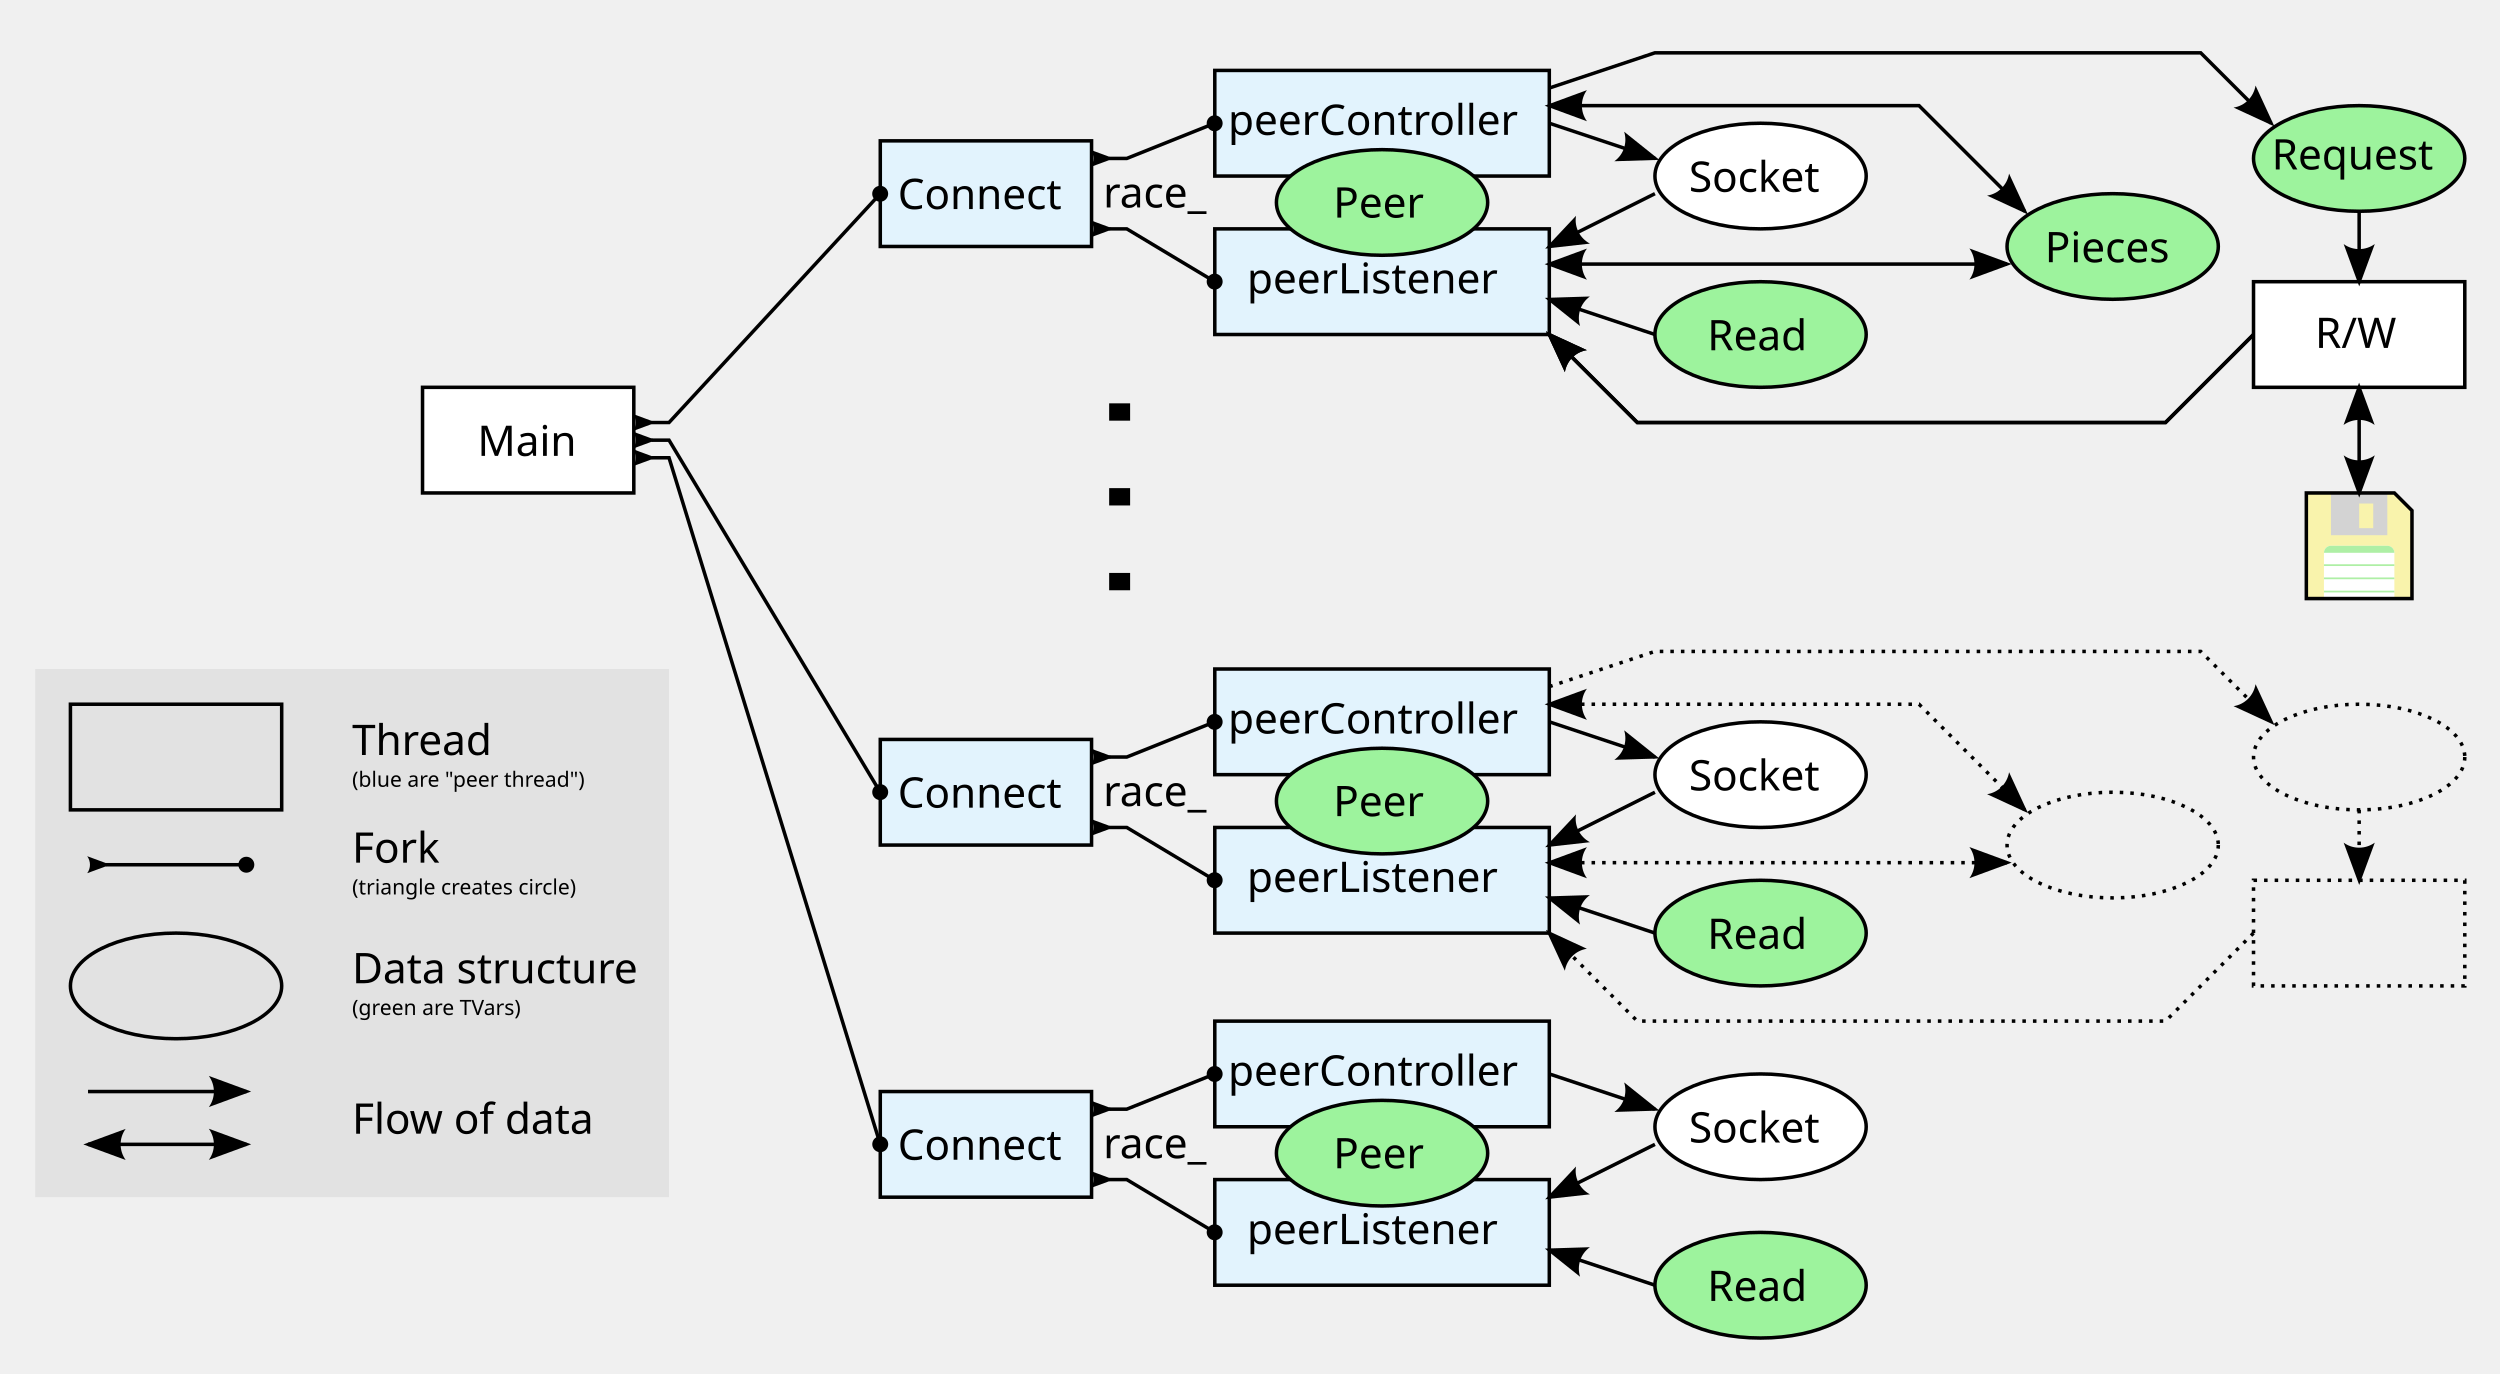
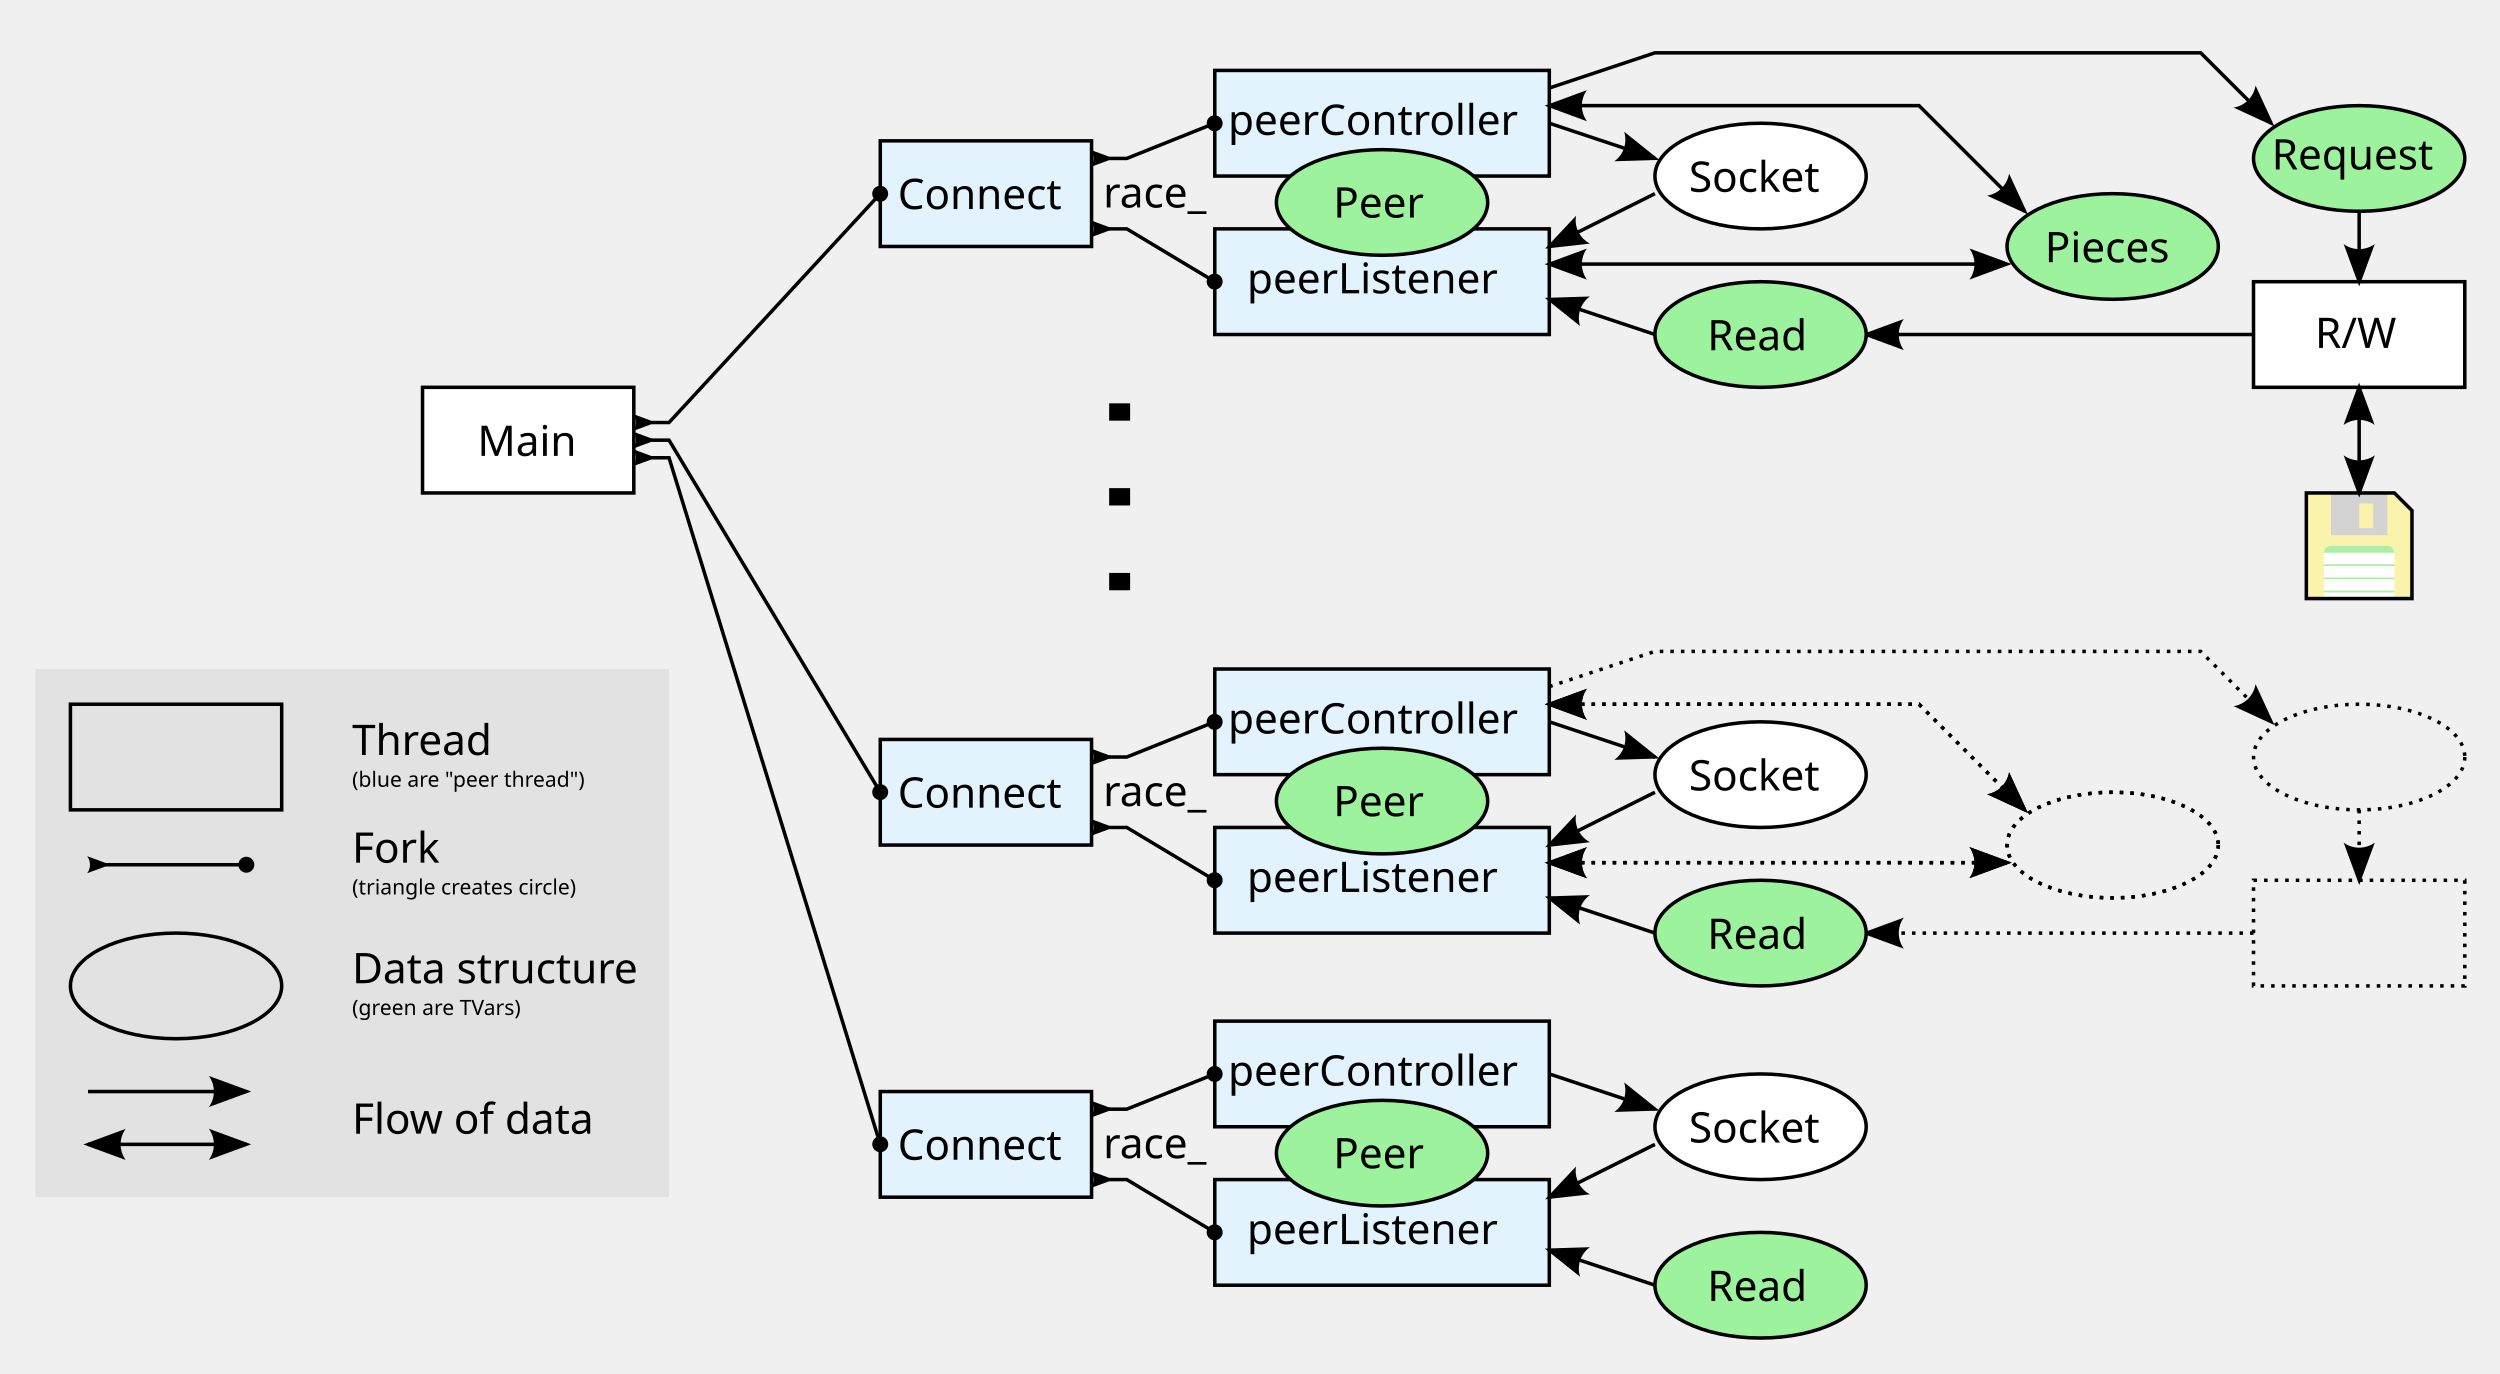
<svg xmlns="http://www.w3.org/2000/svg" xmlns:xlink="http://www.w3.org/1999/xlink" width="710" height="390" id="svg2" version="1.1">
  <defs id="defs4">
    <marker orient="auto" refY="0" refX="0" id="SquareM" style="overflow:visible">
      <path id="path3900" d="M -5,-5 -5,5 5,5 5,-5 -5,-5 z" style="fill-rule:evenodd;stroke:#000000;stroke-width:1pt;marker-start:none" transform="scale(0.4,0.4)" />
    </marker>
    <marker style="overflow:visible" id="DistanceStart" refX="0" refY="0" orient="auto">
      <g id="g2300">
        <path style="fill:none;stroke:#ffffff;stroke-width:1.15;stroke-linecap:square" d="M 0,0 2,0" id="path2306" />
        <path style="fill:#000000;fill-rule:evenodd;stroke:none" d="M 0,0 13,4 9,0 13,-4 0,0 z" id="path2302" />
        <path style="fill:none;stroke:#000000;stroke-width:1;stroke-linecap:square" d="M 0,-4 0,40" id="path2304" />
      </g>
    </marker>
    <marker orient="auto" refY="0" refX="0" id="Arrow2Mstart" style="overflow:visible">
      <path id="path3850" style="font-size:12px;fill-rule:evenodd;stroke-width:0.625;stroke-linejoin:round" d="M 8.719,4.034 -2.207,0.016 8.719,-4.002 c -1.745,2.372 -1.735,5.617 -6e-7,8.035 z" transform="scale(0.6,0.6)" />
    </marker>
    <marker orient="auto" refY="0" refX="0" id="DotM" style="overflow:visible">
      <path id="path3891" d="m -2.5,-1 c 0,2.76 -2.24,5 -5,5 -2.76,0 -5,-2.24 -5,-5 0,-2.76 2.24,-5 5,-5 2.76,0 5,2.24 5,5 z" style="fill-rule:evenodd;stroke:#000000;stroke-width:1pt;marker-start:none;marker-end:none" transform="matrix(0.4,0,0,0.4,2.96,0.4)" />
    </marker>
    <marker orient="auto" refY="0" refX="0" id="DotL" style="overflow:visible">
      <path id="path3888" d="m -2.5,-1 c 0,2.76 -2.24,5 -5,5 -2.76,0 -5,-2.24 -5,-5 0,-2.76 2.24,-5 5,-5 2.76,0 5,2.24 5,5 z" style="fill-rule:evenodd;stroke:#000000;stroke-width:1pt;marker-start:none;marker-end:none" transform="matrix(0.8,0,0,0.8,5.92,0.8)" />
    </marker>
    <marker orient="auto" refY="0" refX="0" id="Arrow2Lstart" style="overflow:visible">
      <path id="path3844" style="font-size:12px;fill-rule:evenodd;stroke-width:0.625;stroke-linejoin:round" d="M 8.719,4.034 -2.207,0.016 8.719,-4.002 c -1.745,2.372 -1.735,5.617 -6e-7,8.035 z" transform="matrix(1.1,0,0,1.1,1.1,0)" />
    </marker>
    <marker orient="auto" refY="0" refX="0" id="Arrow2Lend" style="overflow:visible">
      <path id="path3847" style="font-size:12px;fill-rule:evenodd;stroke-width:0.625;stroke-linejoin:round" d="M 8.719,4.034 -2.207,0.016 8.719,-4.002 c -1.745,2.372 -1.735,5.617 -6e-7,8.035 z" transform="matrix(-1.1,0,0,-1.1,-1.1,0)" />
    </marker>
    <marker orient="auto" refY="0" refX="0" id="Arrow2Mend" style="overflow:visible">
      <path id="path3853" style="font-size:12px;fill-rule:evenodd;stroke-width:0.625;stroke-linejoin:round" d="M 8.719,4.034 -2.207,0.016 8.719,-4.002 c -1.745,2.372 -1.735,5.617 -6e-7,8.035 z" transform="scale(-0.6,-0.6)" />
    </marker>
    <marker orient="auto" refY="0" refX="0" id="Arrow1Mend" style="overflow:visible">
      <path id="path3835" d="M 0,0 5,-5 -12.5,0 5,5 0,0 z" style="fill-rule:evenodd;stroke:#000000;stroke-width:1pt;marker-start:none" transform="matrix(-0.4,0,0,-0.4,-4,0)" />
    </marker>
    <marker orient="auto" refY="0" refX="0" id="Arrow1Lend" style="overflow:visible">
      <path id="path3829" d="M 0,0 5,-5 -12.5,0 5,5 0,0 z" style="fill-rule:evenodd;stroke:#000000;stroke-width:1pt;marker-start:none" transform="matrix(-0.8,0,0,-0.8,-10,0)" />
    </marker>
  </defs>
-   <g id="layer1" transform="translate(110,-642.3622)">
-     <path style="fill:#9df39d;fill-opacity:1;stroke:#000000;stroke-width:1;stroke-linecap:butt;stroke-linejoin:miter;stroke-miterlimit:4;stroke-opacity:1;stroke-dasharray:none;stroke-dashoffset:0" id="path3811" d="m 400,227 c 0,8.284 -13.431,15 -30,15 -16.569,0 -30,-6.716 -30,-15 0,-8.284 13.431,-15 30,-15 16.569,0 30,6.716 30,15 z" transform="translate(120,485.3622)" />
+   <g id="layer1" transform="translate(110,-642.3622)" style="display:inline">
+     <path style="fill:#9df39d;fill-opacity:1;stroke:#000000;stroke-width:1;stroke-linecap:butt;stroke-linejoin:miter;stroke-miterlimit:4;stroke-opacity:1;stroke-dasharray:none;stroke-dashoffset:0" id="path3811" d="m 400,227 a 30,15 0 1 1 -60,0 30,15 0 1 1 60,0 z" transform="translate(120,485.3622)" />
    <rect style="fill:#ffffff;fill-opacity:1;stroke:#000000;stroke-opacity:1" id="rect2987" width="60" height="30" x="10" y="752.362" />
    <text xml:space="preserve" style="font-size:12px;font-style:normal;font-variant:normal;font-weight:normal;font-stretch:normal;line-height:125%;letter-spacing:0px;word-spacing:0px;fill:#000000;fill-opacity:1;stroke:none;font-family:Andale Mono;-inkscape-font-specification:Andale Mono" x="25.595" y="771.836" id="text3757">
      <tspan id="tspan3759" x="25.595" y="771.836" style="font-family:'Andale ';-inkscape-font-specification:'Andale '">Main</tspan>
    </text>
    <text xml:space="preserve" style="font-size:12px;font-style:normal;font-variant:normal;font-weight:normal;font-stretch:normal;line-height:125%;letter-spacing:0px;word-spacing:0px;fill:#000000;fill-opacity:1;stroke:none;font-family:Andale Mono;-inkscape-font-specification:Andale Mono" x="470.734" y="716.836" id="text3807">
      <tspan id="tspan3809" x="470.734" y="716.836" style="font-family:'Andale ';-inkscape-font-specification:'Andale '">Pieces</tspan>
    </text>
    <g id="g5060" transform="translate(-5,-80)">
      <rect style="fill:#e2f3fd;fill-opacity:1;stroke:#000000;stroke-opacity:1" id="rect3795" width="60" height="30" x="145" y="762.362" />
      <g id="g5639">
        <g id="g5648">
          <rect y="742.362" x="240" height="30" width="95" id="rect3797" style="fill:#e2f3fd;fill-opacity:1;stroke:#000000;stroke-width:1;stroke-linecap:butt;stroke-linejoin:miter;stroke-miterlimit:4;stroke-opacity:1;stroke-dasharray:none;stroke-dashoffset:0" />
          <rect style="fill:#e2f3fd;fill-opacity:1;stroke:#000000;stroke-width:1;stroke-linecap:butt;stroke-linejoin:miter;stroke-miterlimit:4;stroke-opacity:1;stroke-dasharray:none;stroke-dashoffset:0" id="rect3799" width="95" height="30" x="240" y="787.362" />
        </g>
      </g>
-       <path transform="translate(25,545.3622)" d="m 400,227 c 0,8.284 -13.431,15 -30,15 -16.569,0 -30,-6.716 -30,-15 0,-8.284 13.431,-15 30,-15 16.569,0 30,6.716 30,15 z" id="path4862" style="fill:#ffffff;fill-opacity:1;stroke:#000000;stroke-width:1;stroke-linecap:butt;stroke-linejoin:miter;stroke-miterlimit:4;stroke-opacity:1;stroke-dasharray:none;stroke-dashoffset:0" />
+       <path transform="translate(25,545.3622)" d="m 400,227 a 30,15 0 1 1 -60,0 30,15 0 1 1 60,0 z" id="path4862" style="fill:#ffffff;fill-opacity:1;stroke:#000000;stroke-width:1;stroke-linecap:butt;stroke-linejoin:miter;stroke-miterlimit:4;stroke-opacity:1;stroke-dasharray:none;stroke-dashoffset:0" />
      <text id="text3765" y="781.73" x="149.978" style="font-size:12px;font-style:normal;font-variant:normal;font-weight:normal;font-stretch:normal;line-height:125%;letter-spacing:0px;word-spacing:0px;fill:#000000;fill-opacity:1;stroke:none;font-family:Andale Mono;-inkscape-font-specification:Andale Mono" xml:space="preserve">
        <tspan style="font-family:Andale;-inkscape-font-specification:Andale" y="781.73" x="149.978" id="tspan3767">Connect</tspan>
      </text>
      <text id="text3781" y="760.673" x="243.766" style="font-size:12px;font-style:normal;font-variant:normal;font-weight:normal;font-stretch:normal;line-height:125%;letter-spacing:0px;word-spacing:0px;fill:#000000;fill-opacity:1;stroke:none;font-family:Andale Mono;-inkscape-font-specification:Andale Mono" xml:space="preserve">
        <tspan y="760.673" x="243.766" id="tspan3783" style="font-family:Andale;-inkscape-font-specification:Andale">peerController</tspan>
      </text>
      <text id="text3785" y="805.673" x="249.145" style="font-size:12px;font-style:normal;font-variant:normal;font-weight:normal;font-stretch:normal;line-height:125%;letter-spacing:0px;word-spacing:0px;fill:#000000;fill-opacity:1;stroke:none;font-family:Andale Mono;-inkscape-font-specification:Andale Mono" xml:space="preserve">
        <tspan y="805.673" x="249.145" id="tspan3787" style="font-family:Andale;-inkscape-font-specification:Andale">peerListener</tspan>
      </text>
      <g id="g5634" transform="translate(2.5,0)">
        <g id="g5643">
-           <path style="fill:#9df39d;fill-opacity:1;stroke:#000000;stroke-width:1;stroke-linecap:butt;stroke-linejoin:miter;stroke-miterlimit:4;stroke-opacity:1;stroke-dasharray:none;stroke-dashoffset:0" id="path3817" d="m 400,227 c 0,8.284 -13.431,15 -30,15 -16.569,0 -30,-6.716 -30,-15 0,-8.284 13.431,-15 30,-15 16.569,0 30,6.716 30,15 z" transform="translate(-85,552.8622)" />
+           <path style="fill:#9df39d;fill-opacity:1;stroke:#000000;stroke-width:1;stroke-linecap:butt;stroke-linejoin:miter;stroke-miterlimit:4;stroke-opacity:1;stroke-dasharray:none;stroke-dashoffset:0" id="path3817" d="m 400,227 a 30,15 0 1 1 -60,0 30,15 0 1 1 60,0 z" transform="translate(-85,552.8622)" />
          <text xml:space="preserve" style="font-size:12px;font-style:normal;font-variant:normal;font-weight:normal;font-stretch:normal;line-height:125%;letter-spacing:0px;word-spacing:0px;fill:#000000;fill-opacity:1;stroke:none;font-family:Andale Mono;-inkscape-font-specification:Andale Mono" x="271.151" y="784.151" id="text3813">
            <tspan id="tspan3815" x="271.151" y="784.151" style="font-family:'Andale ';-inkscape-font-specification:'Andale '">Peer</tspan>
          </text>
        </g>
      </g>
      <g id="g5088">
        <path style="fill:none;stroke:#000000;stroke-width:1px;stroke-linecap:butt;stroke-linejoin:miter;stroke-opacity:1;marker-start:url(#Arrow2Mend);marker-mid:none;marker-end:url(#DotM)" d="m 210,767.362 5,0 25,-10" id="path3819" />
        <path style="fill:none;stroke:#000000;stroke-width:1px;stroke-linecap:butt;stroke-linejoin:miter;stroke-opacity:1;marker-start:url(#Arrow2Mend);marker-mid:none;marker-end:url(#DotM)" d="m 210,787.362 5,0 25,15" id="path3821" />
      </g>
      <text id="text4831" y="781.291" x="208.303" style="font-size:12px;font-style:normal;font-variant:normal;font-weight:normal;font-stretch:normal;line-height:125%;letter-spacing:0px;word-spacing:0px;fill:#000000;fill-opacity:1;stroke:none;font-family:Andale Mono;-inkscape-font-specification:Andale Mono" xml:space="preserve">
        <tspan style="font-family:Andale;-inkscape-font-specification:Andale" y="781.291" x="208.303" id="tspan4833">race_</tspan>
      </text>
      <path id="path4843" d="m 365,777.362 -30,15" style="fill:none;stroke:#000000;stroke-width:1px;stroke-linecap:butt;stroke-linejoin:miter;stroke-opacity:1;marker-end:url(#Arrow2Lend)" />
      <text id="text4858" y="776.836" x="374.653" style="font-size:12px;font-style:normal;font-variant:normal;font-weight:normal;font-stretch:normal;line-height:125%;letter-spacing:0px;word-spacing:0px;fill:#000000;fill-opacity:1;stroke:none;font-family:Andale Mono;-inkscape-font-specification:Andale Mono" xml:space="preserve">
        <tspan style="font-family:'Andale ';-inkscape-font-specification:'Andale '" y="776.836" x="374.653" id="tspan4860">Socket</tspan>
      </text>
-       <path id="path4864" d="m 335,807.362 30,10" style="fill:none;stroke:#000000;stroke-width:1px;stroke-linecap:butt;stroke-linejoin:miter;stroke-opacity:1;marker-start:url(#Arrow2Lstart);marker-end:none" />
      <path style="fill:none;stroke:#000000;stroke-width:1px;stroke-linecap:butt;stroke-linejoin:miter;stroke-opacity:1;marker-end:url(#Arrow2Lend)" d="m 335,757.362 30,10" id="path5096" />
-       <path transform="translate(25,590.3622)" d="m 400,227 c 0,8.284 -13.431,15 -30,15 -16.569,0 -30,-6.716 -30,-15 0,-8.284 13.431,-15 30,-15 16.569,0 30,6.716 30,15 z" id="path4601" style="fill:#9df39d;fill-opacity:1;stroke:#000000;stroke-width:1;stroke-linecap:butt;stroke-linejoin:miter;stroke-miterlimit:4;stroke-opacity:1;stroke-dasharray:none;stroke-dashoffset:0" />
-       <text id="text4603" y="821.836" x="379.874" style="font-size:12px;font-style:normal;font-variant:normal;font-weight:normal;font-stretch:normal;line-height:125%;letter-spacing:0px;word-spacing:0px;fill:#000000;fill-opacity:1;stroke:none;font-family:Andale Mono;-inkscape-font-specification:Andale Mono" xml:space="preserve">
-         <tspan style="font-family:'Andale ';-inkscape-font-specification:'Andale '" y="821.836" x="379.874" id="tspan4605">Read</tspan>
-       </text>
    </g>
    <use x="0" y="0" xlink:href="#g5060" id="use5084" transform="translate(0,170)" width="768" height="512" />
    <use x="0" y="0" xlink:href="#g5060" id="use5086" transform="translate(0,270)" width="768" height="512" />
    <text xml:space="preserve" style="font-size:12px;font-style:normal;font-variant:normal;font-weight:normal;font-stretch:normal;line-height:125%;letter-spacing:0px;word-spacing:0px;fill:#000000;fill-opacity:1;stroke:none;font-family:Andale Mono;-inkscape-font-specification:Andale Mono" x="747.362" y="-205" id="text5092" transform="matrix(0,1,-1,0,0,0)">
      <tspan id="tspan5094" x="747.362" y="-205" style="font-size:40px">...</tspan>
    </text>
    <path style="fill:none;stroke:#000000;stroke-width:1px;stroke-linecap:butt;stroke-linejoin:miter;stroke-opacity:1;marker-start:url(#Arrow2Mend);marker-mid:none;marker-end:url(#DotM)" d="m 75,222 5,0 60,-65" id="path6482" transform="translate(0,540.3622)" />
    <path style="fill:none;stroke:#000000;stroke-width:1px;stroke-linecap:butt;stroke-linejoin:miter;stroke-opacity:1;marker-start:url(#Arrow2Mend);marker-end:url(#DotM)" d="m 75,227 5,0 60,100" id="path6484" transform="translate(0,540.3622)" />
    <path style="fill:none;stroke:#000000;stroke-width:1px;stroke-linecap:butt;stroke-linejoin:miter;stroke-opacity:1;marker-start:url(#Arrow2Mend);marker-mid:none;marker-end:url(#DotM)" d="m 75,232 5,0 60,195" id="path6486" transform="translate(0,540.3622)" />
    <rect style="fill:#e2e2e2;fill-opacity:1;stroke:none" id="rect8552" width="180" height="150" x="-100" y="832.362" />
    <rect y="842.362" x="-90" height="30" width="60" id="rect8307" style="fill:none;stroke:#000000;stroke-opacity:1" />
    <text id="text8309" y="856.787" x="-10" style="font-size:12px;font-style:normal;font-variant:normal;font-weight:normal;font-stretch:normal;line-height:125%;letter-spacing:0px;word-spacing:0px;fill:#000000;fill-opacity:1;stroke:none;font-family:Andale Mono;-inkscape-font-specification:Andale Mono" xml:space="preserve">
      <tspan style="font-family:'Andale ';-inkscape-font-specification:'Andale '" y="856.787" x="-10" id="tspan8311">Thread</tspan>
      <tspan style="font-size:6px;font-family:'Andale ';-inkscape-font-specification:'Andale '" y="865.807" x="-10" id="tspan3903">(blue are "peer thread")</tspan>
    </text>
-     <path transform="translate(-430,695.3622)" d="m 400,227 c 0,8.284 -13.431,15 -30,15 -16.569,0 -30,-6.716 -30,-15 0,-8.284 13.431,-15 30,-15 16.569,0 30,6.716 30,15 z" id="path8313" style="fill:none;stroke:#000000;stroke-width:1;stroke-linecap:butt;stroke-linejoin:miter;stroke-miterlimit:4;stroke-opacity:1;stroke-dasharray:none;stroke-dashoffset:0" />
+     <path transform="translate(-430,695.3622)" d="m 400,227 a 30,15 0 1 1 -60,0 30,15 0 1 1 60,0 z" id="path8313" style="fill:none;stroke:#000000;stroke-width:1;stroke-linecap:butt;stroke-linejoin:miter;stroke-miterlimit:4;stroke-opacity:1;stroke-dasharray:none;stroke-dashoffset:0" />
    <text id="text8315" y="921.602" x="-10" style="font-size:12px;font-style:normal;font-variant:normal;font-weight:normal;font-stretch:normal;line-height:125%;letter-spacing:0px;word-spacing:0px;fill:#000000;fill-opacity:1;stroke:none;font-family:Andale Mono;-inkscape-font-specification:Andale Mono" xml:space="preserve">
      <tspan style="font-family:'Andale ';-inkscape-font-specification:'Andale '" y="921.602" x="-10" id="tspan8317">Data structure</tspan>
      <tspan style="font-size:6px;font-family:'Andale ';-inkscape-font-specification:'Andale '" y="930.622" x="-10" id="tspan8319">(green are TVars)</tspan>
    </text>
    <path id="path8321" d="m -80,887.947 40,0" style="fill:none;stroke:#000000;stroke-width:1px;stroke-linecap:butt;stroke-linejoin:miter;stroke-opacity:1;marker-start:url(#Arrow2Mend);marker-mid:none;marker-end:url(#DotM)" />
    <text xml:space="preserve" style="font-size:12px;font-style:normal;font-variant:normal;font-weight:normal;font-stretch:normal;line-height:125%;letter-spacing:0px;word-spacing:0px;fill:#000000;fill-opacity:1;stroke:none;font-family:Andale Mono;-inkscape-font-specification:Andale Mono" x="-10" y="887.362" id="text8325">
      <tspan id="tspan8327" x="-10" y="887.362" style="font-family:'Andale ';-inkscape-font-specification:'Andale '">Fork</tspan>
      <tspan x="-10" y="896.382" style="font-size:6px;font-family:'Andale ';-inkscape-font-specification:'Andale '" id="tspan8329">(triangle creates circle)</tspan>
    </text>
    <g id="g3905">
      <path style="fill:none;stroke:#000000;stroke-width:1px;stroke-linecap:butt;stroke-linejoin:miter;stroke-opacity:1;marker-start:none;marker-end:url(#Arrow2Lend)" d="m -85,952.362 45,0" id="path8323" />
      <path id="path8331" d="m -85,967.362 45,0" style="fill:none;stroke:#000000;stroke-width:1px;stroke-linecap:butt;stroke-linejoin:miter;stroke-opacity:1;marker-start:url(#Arrow2Lstart);marker-end:url(#Arrow2Lend)" />
    </g>
    <text xml:space="preserve" style="font-size:12px;font-style:normal;font-variant:normal;font-weight:normal;font-stretch:normal;line-height:125%;letter-spacing:0px;word-spacing:0px;fill:#000000;fill-opacity:1;stroke:none;font-family:Andale Mono;-inkscape-font-specification:Andale Mono" x="-10" y="964.336" id="text8536">
      <tspan x="-10" y="964.336" style="font-size:12px;font-family:'Andale ';-inkscape-font-specification:'Andale '" id="tspan8546">Flow of data</tspan>
    </text>
-     <g id="g6366" transform="translate(20,85)">
+     <path style="fill:none;stroke:#000000;stroke-width:1px;stroke-linecap:butt;stroke-linejoin:miter;stroke-opacity:1;marker-start:url(#Arrow2Lstart);marker-end:url(#Arrow2Lend)" d="m 450,85 130,0" id="path6797" transform="translate(-120,632.3622)" />
+     <path style="fill:none;stroke:#000000;stroke-width:1px;stroke-linecap:butt;stroke-linejoin:miter;stroke-opacity:1;marker-start:url(#Arrow2Lstart);marker-end:url(#Arrow2Lend)" d="m 450,40 105,0 30,30" id="path6799" transform="translate(-120,632.3622)" />
+     <path id="path7215" d="m 330,887.362 130,0" style="fill:none;stroke:#000000;stroke-width:1;stroke-linecap:butt;stroke-linejoin:miter;stroke-miterlimit:4;stroke-opacity:1;stroke-dasharray:1, 2;stroke-dashoffset:0;marker-start:url(#Arrow2Lstart);marker-end:url(#Arrow2Lend)" />
+     <path id="path7217" d="m 330,842.362 105,0 30,30" style="fill:none;stroke:#000000;stroke-width:1;stroke-linecap:butt;stroke-linejoin:miter;stroke-miterlimit:4;stroke-opacity:1;stroke-dasharray:1, 2;stroke-dashoffset:0;marker-start:url(#Arrow2Lstart);marker-end:url(#Arrow2Lend)" />
+     <path transform="translate(120,655.3622)" d="m 400,227 a 30,15 0 1 1 -60,0 30,15 0 1 1 60,0 z" id="path7229" style="fill:none;stroke:#000000;stroke-width:1;stroke-linecap:butt;stroke-linejoin:miter;stroke-miterlimit:4;stroke-opacity:1;stroke-dasharray:1, 2;stroke-dashoffset:0" />
+     <path style="fill:none;stroke:#000000;stroke-width:1;stroke-linecap:butt;stroke-linejoin:miter;stroke-miterlimit:4;stroke-opacity:1;stroke-dasharray:1, 2;stroke-dashoffset:0;marker-start:url(#Arrow2Lstart);marker-end:url(#Arrow2Lend)" d="m 330,887.362 130,0" id="path3129" />
+     <path style="fill:none;stroke:#000000;stroke-width:1;stroke-linecap:butt;stroke-linejoin:miter;stroke-miterlimit:4;stroke-opacity:1;stroke-dasharray:1, 2;stroke-dashoffset:0;marker-start:url(#Arrow2Lstart);marker-end:url(#Arrow2Lend)" d="m 330,842.362 105,0 30,30" id="path3131" />
+     <path style="fill:none;stroke:#000000;stroke-width:1;stroke-linecap:butt;stroke-linejoin:miter;stroke-miterlimit:4;stroke-opacity:1;stroke-dasharray:1, 2;stroke-dashoffset:0" id="path3133" d="m 400,227 a 30,15 0 1 1 -60,0 30,15 0 1 1 60,0 z" transform="translate(120,655.3622)" />
+   </g>
+   <g id="layer2" style="display:inline">
+     <g id="g6366" transform="translate(130,-557.3622)">
      <g transform="translate(-75,60)" id="g6354">
        <g id="g4376" transform="translate(-130,-130)">
          <path transform="translate(-120,632.3622)" id="path4338" d="m 850,135 0,30 30,0 0,-25 -5,-5 z" style="fill:#f9f3ac;fill-opacity:1;stroke:none" />
          <path transform="translate(-120,632.3622)" id="path4340" d="m 857,135 0,12 16,0 0,-12 -16,0 z m 8,3 4,0 0,7 -4,0 0,-7 z" style="fill:#d3d3d3;fill-opacity:1;stroke:none" />
          <g id="g4369">
            <path style="fill:#ffffff;fill-opacity:1;stroke:none" d="m 857,150 c -1.108,0 -2,0.892 -2,2 l 0,3 0,3 0,7 20,0 0,-7 0,-3 0,-3 c 0,-1.108 -0.892,-2 -2,-2 l -16,0 z" transform="translate(-120,632.3622)" id="rect4357" />
            <path style="fill:#aeefa5;fill-opacity:1;stroke:none" d="m 737,782.362 c -1.108,0 -2,0.892 -2,2 l 20,0 c 0,-1.108 -0.892,-2 -2,-2 z" id="rect4361" />
            <path style="fill:none;stroke:#aeefa5;stroke-width:0.5;stroke-linecap:butt;stroke-linejoin:miter;stroke-miterlimit:4;stroke-opacity:1;stroke-dasharray:none" d="m 735,787.862 20,0" id="path4346" />
            <path style="fill:none;stroke:#aeefa5;stroke-width:0.5;stroke-linecap:butt;stroke-linejoin:miter;stroke-miterlimit:4;stroke-opacity:1;stroke-dasharray:none" d="m 735,791.612 20,0" id="path4348" />
            <path id="path4367" d="m 735,795.362 20,0" style="fill:none;stroke:#aeefa5;stroke-width:0.5;stroke-linecap:butt;stroke-linejoin:miter;stroke-miterlimit:4;stroke-opacity:1;stroke-dasharray:none" />
          </g>
        </g>
        <path id="path4351" d="m 600,637.362 0,30 30,0 0,-25 -5,-5 z" style="fill:none;stroke:#000000;stroke-width:1px;stroke-linecap:butt;stroke-linejoin:miter;stroke-opacity:1" />
      </g>
      <rect y="637.362" x="510" height="30" width="60" id="rect3909" style="fill:#ffffff;fill-opacity:1;stroke:#000000;stroke-width:1;stroke-linecap:butt;stroke-linejoin:miter;stroke-miterlimit:4;stroke-opacity:1;stroke-dasharray:none;stroke-dashoffset:0" />
      <text id="text3911" y="656.18" x="527.476" style="font-size:12px;font-style:normal;font-variant:normal;font-weight:normal;font-stretch:normal;line-height:125%;letter-spacing:0px;word-spacing:0px;fill:#000000;fill-opacity:1;stroke:none;font-family:Andale Mono;-inkscape-font-specification:Andale Mono" xml:space="preserve">
        <tspan style="font-family:'Andale ';-inkscape-font-specification:'Andale '" y="656.18" x="527.476" id="tspan3913">R/W</tspan>
      </text>
-       <path style="fill:#9df39d;fill-opacity:1;stroke:#000000;stroke-width:1;stroke-linecap:butt;stroke-linejoin:miter;stroke-miterlimit:4;stroke-opacity:1;stroke-dasharray:none;stroke-dashoffset:0" id="path3915" d="m 400,227 c 0,8.284 -13.431,15 -30,15 -16.569,0 -30,-6.716 -30,-15 0,-8.284 13.431,-15 30,-15 16.569,0 30,6.716 30,15 z" transform="translate(170,375.3622)" />
+       <path style="fill:#9df39d;fill-opacity:1;stroke:#000000;stroke-width:1;stroke-linecap:butt;stroke-linejoin:miter;stroke-miterlimit:4;stroke-opacity:1;stroke-dasharray:none;stroke-dashoffset:0" id="path3915" d="m 400,227 a 30,15 0 1 1 -60,0 30,15 0 1 1 60,0 z" transform="translate(170,375.3622)" />
      <text xml:space="preserve" style="font-size:12px;font-style:normal;font-variant:normal;font-weight:normal;font-stretch:normal;line-height:125%;letter-spacing:0px;word-spacing:0px;fill:#000000;fill-opacity:1;stroke:none;font-family:Andale Mono;-inkscape-font-specification:Andale Mono" x="515.171" y="605.488" id="text3917">
        <tspan id="tspan3919" x="515.171" y="605.488" style="font-family:'Andale ';-inkscape-font-specification:'Andale '">Request</tspan>
      </text>
      <path style="fill:none;stroke:#000000;stroke-width:1px;stroke-linecap:butt;stroke-linejoin:miter;stroke-opacity:1;marker-start:none;marker-end:url(#Arrow2Lend)" d="m 540,617.362 0,20" id="path3921" />
      <path id="path4336" d="m 540,667.362 0,30" style="fill:none;stroke:#000000;stroke-width:1px;stroke-linecap:butt;stroke-linejoin:miter;stroke-opacity:1;marker-start:url(#Arrow2Lstart);marker-end:url(#Arrow2Lend)" />
    </g>
-     <path style="fill:none;stroke:#000000;stroke-width:1px;stroke-linecap:butt;stroke-linejoin:miter;stroke-opacity:1;marker-end:url(#Arrow2Lend)" d="m 450,35 30,-10 155,0 20,20" id="path6387" transform="translate(-120,632.3622)" />
-     <path style="fill:none;stroke:#000000;stroke-width:1px;stroke-linecap:butt;stroke-linejoin:miter;stroke-opacity:1;marker-end:url(#Arrow2Lend)" d="m 650,105 -25,25 -150,0 -25,-25" id="path6592" transform="translate(-120,632.3622)" />
-     <path style="fill:none;stroke:#000000;stroke-width:1px;stroke-linecap:butt;stroke-linejoin:miter;stroke-opacity:1;marker-start:url(#Arrow2Lstart);marker-end:url(#Arrow2Lend)" d="m 450,85 130,0" id="path6797" transform="translate(-120,632.3622)" />
-     <path style="fill:none;stroke:#000000;stroke-width:1px;stroke-linecap:butt;stroke-linejoin:miter;stroke-opacity:1;marker-start:url(#Arrow2Lstart);marker-end:url(#Arrow2Lend)" d="m 450,40 105,0 30,30" id="path6799" transform="translate(-120,632.3622)" />
-     <path transform="translate(-120,632.3622)" id="path7207" d="m 650,105 -25,25 -150,0 -25,-25" style="fill:none;stroke:#000000;stroke-width:1px;stroke-linecap:butt;stroke-linejoin:miter;stroke-opacity:1;marker-end:url(#Arrow2Lend)" />
-     <path id="path7213" d="m 330,837.362 30,-10 155,0 20,20" style="fill:none;stroke:#000000;stroke-width:1;stroke-linecap:butt;stroke-linejoin:miter;stroke-miterlimit:4;stroke-opacity:1;stroke-dasharray:1, 2;stroke-dashoffset:0;marker-end:url(#Arrow2Lend)" />
-     <path id="path7215" d="m 330,887.362 130,0" style="fill:none;stroke:#000000;stroke-width:1;stroke-linecap:butt;stroke-linejoin:miter;stroke-miterlimit:4;stroke-opacity:1;stroke-dasharray:1, 2;stroke-dashoffset:0;marker-start:url(#Arrow2Lstart);marker-end:url(#Arrow2Lend)" />
-     <path id="path7217" d="m 330,842.362 105,0 30,30" style="fill:none;stroke:#000000;stroke-width:1;stroke-linecap:butt;stroke-linejoin:miter;stroke-miterlimit:4;stroke-opacity:1;stroke-dasharray:1, 2;stroke-dashoffset:0;marker-start:url(#Arrow2Lstart);marker-end:url(#Arrow2Lend)" />
-     <path style="fill:none;stroke:#000000;stroke-width:1;stroke-linecap:butt;stroke-linejoin:miter;stroke-miterlimit:4;stroke-opacity:1;stroke-dasharray:1, 2;stroke-dashoffset:0;marker-end:url(#Arrow2Lend)" d="m 530,907.362 -25,25 -150,0 -25,-25" id="path7219" />
-     <path transform="translate(120,655.3622)" d="m 400,227 c 0,8.284 -13.431,15 -30,15 -16.569,0 -30,-6.716 -30,-15 0,-8.284 13.431,-15 30,-15 16.569,0 30,6.716 30,15 z" id="path7229" style="fill:none;stroke:#000000;stroke-width:1;stroke-linecap:butt;stroke-linejoin:miter;stroke-miterlimit:4;stroke-opacity:1;stroke-dasharray:1, 2;stroke-dashoffset:0" />
-     <rect y="892.362" x="530" height="30" width="60" id="rect7255" style="fill:none;stroke:#000000;stroke-width:1;stroke-linecap:butt;stroke-linejoin:miter;stroke-miterlimit:4;stroke-opacity:1;stroke-dasharray:1, 2;stroke-dashoffset:0" />
-     <path style="fill:none;stroke:#000000;stroke-width:1;stroke-linecap:butt;stroke-linejoin:miter;stroke-miterlimit:4;stroke-opacity:1;stroke-dasharray:1, 2;stroke-dashoffset:0" id="path7261" d="m 400,227 c 0,8.284 -13.431,15 -30,15 -16.569,0 -30,-6.716 -30,-15 0,-8.284 13.431,-15 30,-15 16.569,0 30,6.716 30,15 z" transform="translate(190,630.3622)" />
-     <path style="fill:none;stroke:#000000;stroke-width:1;stroke-linecap:butt;stroke-linejoin:miter;stroke-miterlimit:4;stroke-opacity:1;stroke-dasharray:1, 2;stroke-dashoffset:0;marker-start:none;marker-end:url(#Arrow2Lend)" d="m 560,872.362 0,20" id="path7267" />
+     <path style="fill:none;stroke:#000000;stroke-width:1px;stroke-linecap:butt;stroke-linejoin:miter;stroke-opacity:1;marker-end:url(#Arrow2Lend)" d="m 450,35 30,-10 155,0 20,20" id="path6387" transform="translate(-10,-10)" />
+     <path transform="translate(-10,-10)" id="path7207" d="m 650,105 -110,0" style="fill:none;stroke:#000000;stroke-width:1px;stroke-linecap:butt;stroke-linejoin:miter;stroke-opacity:1;marker-end:url(#Arrow2Lend)" />
+     <path transform="translate(110,-642.3622)" id="path7213" d="m 330,837.362 30,-10 155,0 20,20" style="fill:none;stroke:#000000;stroke-width:1;stroke-linecap:butt;stroke-linejoin:miter;stroke-miterlimit:4;stroke-opacity:1;stroke-dasharray:1, 2;stroke-dashoffset:0;marker-end:url(#Arrow2Lend)" />
+     <path transform="translate(110,-642.3622)" style="fill:none;stroke:#000000;stroke-width:1;stroke-linecap:butt;stroke-linejoin:miter;stroke-miterlimit:4;stroke-opacity:1;stroke-dasharray:1, 2;stroke-dashoffset:0;marker-end:url(#Arrow2Lend)" d="m 530,907.362 -110,0" id="path7219" />
+     <rect transform="translate(110,-642.3622)" y="892.362" x="530" height="30" width="60" id="rect7255" style="fill:none;stroke:#000000;stroke-width:1;stroke-linecap:butt;stroke-linejoin:miter;stroke-miterlimit:4;stroke-opacity:1;stroke-dasharray:1, 2;stroke-dashoffset:0" />
+     <path style="fill:none;stroke:#000000;stroke-width:1;stroke-linecap:butt;stroke-linejoin:miter;stroke-miterlimit:4;stroke-opacity:1;stroke-dasharray:1, 2;stroke-dashoffset:0" id="path7261" d="m 400,227 a 30,15 0 1 1 -60,0 30,15 0 1 1 60,0 z" transform="translate(300,-12)" />
+     <path transform="translate(110,-642.3622)" style="fill:none;stroke:#000000;stroke-width:1;stroke-linecap:butt;stroke-linejoin:miter;stroke-miterlimit:4;stroke-opacity:1;stroke-dasharray:1, 2;stroke-dashoffset:0;marker-start:none;marker-end:url(#Arrow2Lend)" d="m 560,872.362 0,20" id="path7267" />
+     <g id="g3145">
+       <path style="fill:none;stroke:#000000;stroke-width:1px;stroke-linecap:butt;stroke-linejoin:miter;stroke-opacity:1;marker-start:url(#Arrow2Lstart);marker-end:none;display:inline" d="m 335,807.362 30,10" id="path4864" transform="translate(105,-722.3622)" />
+       <path style="fill:#9df39d;fill-opacity:1;stroke:#000000;stroke-width:1;stroke-linecap:butt;stroke-linejoin:miter;stroke-miterlimit:4;stroke-opacity:1;stroke-dasharray:none;stroke-dashoffset:0;display:inline" id="path4601" d="m 400,227 a 30,15 0 1 1 -60,0 30,15 0 1 1 60,0 z" transform="translate(130,-132)" />
+       <text xml:space="preserve" style="font-size:12px;font-style:normal;font-variant:normal;font-weight:normal;font-stretch:normal;line-height:125%;letter-spacing:0px;word-spacing:0px;fill:#000000;fill-opacity:1;stroke:none;display:inline;font-family:Andale Mono;-inkscape-font-specification:Andale Mono" x="379.874" y="821.836" id="text4603" transform="translate(105,-722.3622)">
+         <tspan id="tspan4605" x="379.874" y="821.836" style="font-family:'Andale ';-inkscape-font-specification:'Andale '">Read</tspan>
+       </text>
+     </g>
+     <use x="0" y="0" xlink:href="#g3145" id="use3151" transform="translate(0,170)" width="710" height="390" />
+     <use height="390" width="710" transform="translate(0,270)" id="use3153" xlink:href="#g3145" y="0" x="0" />
  </g>
</svg>
